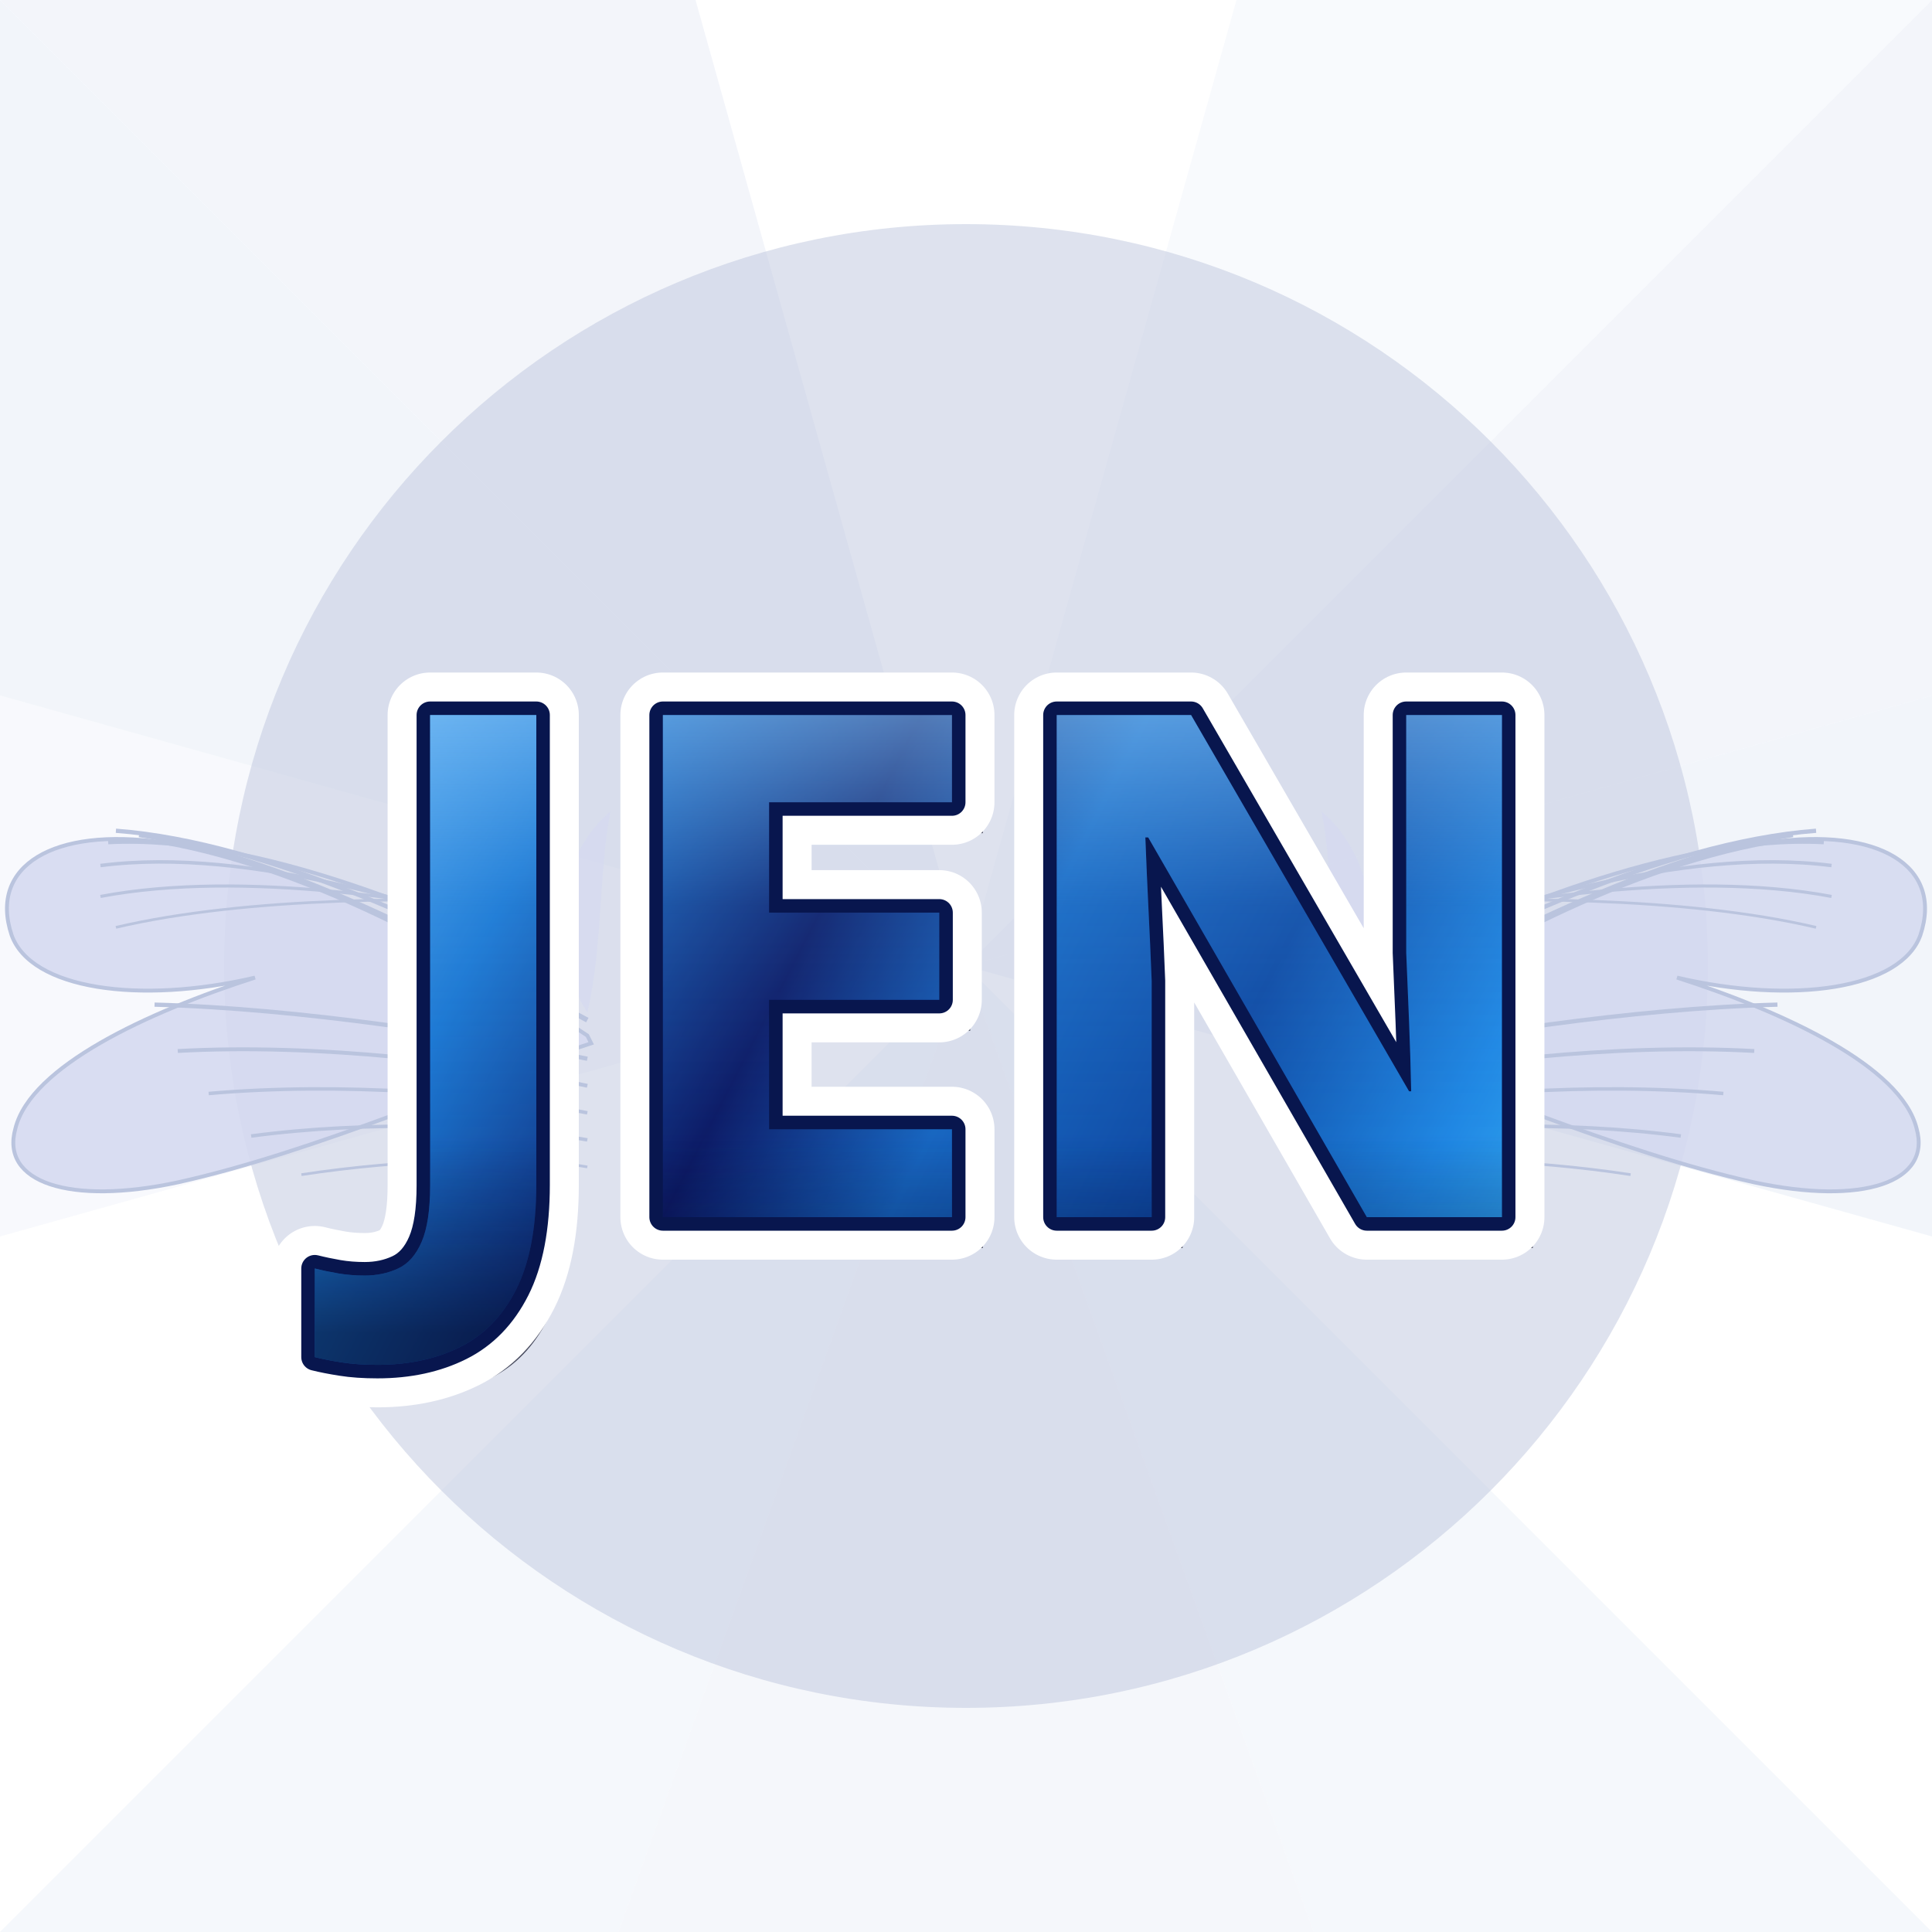
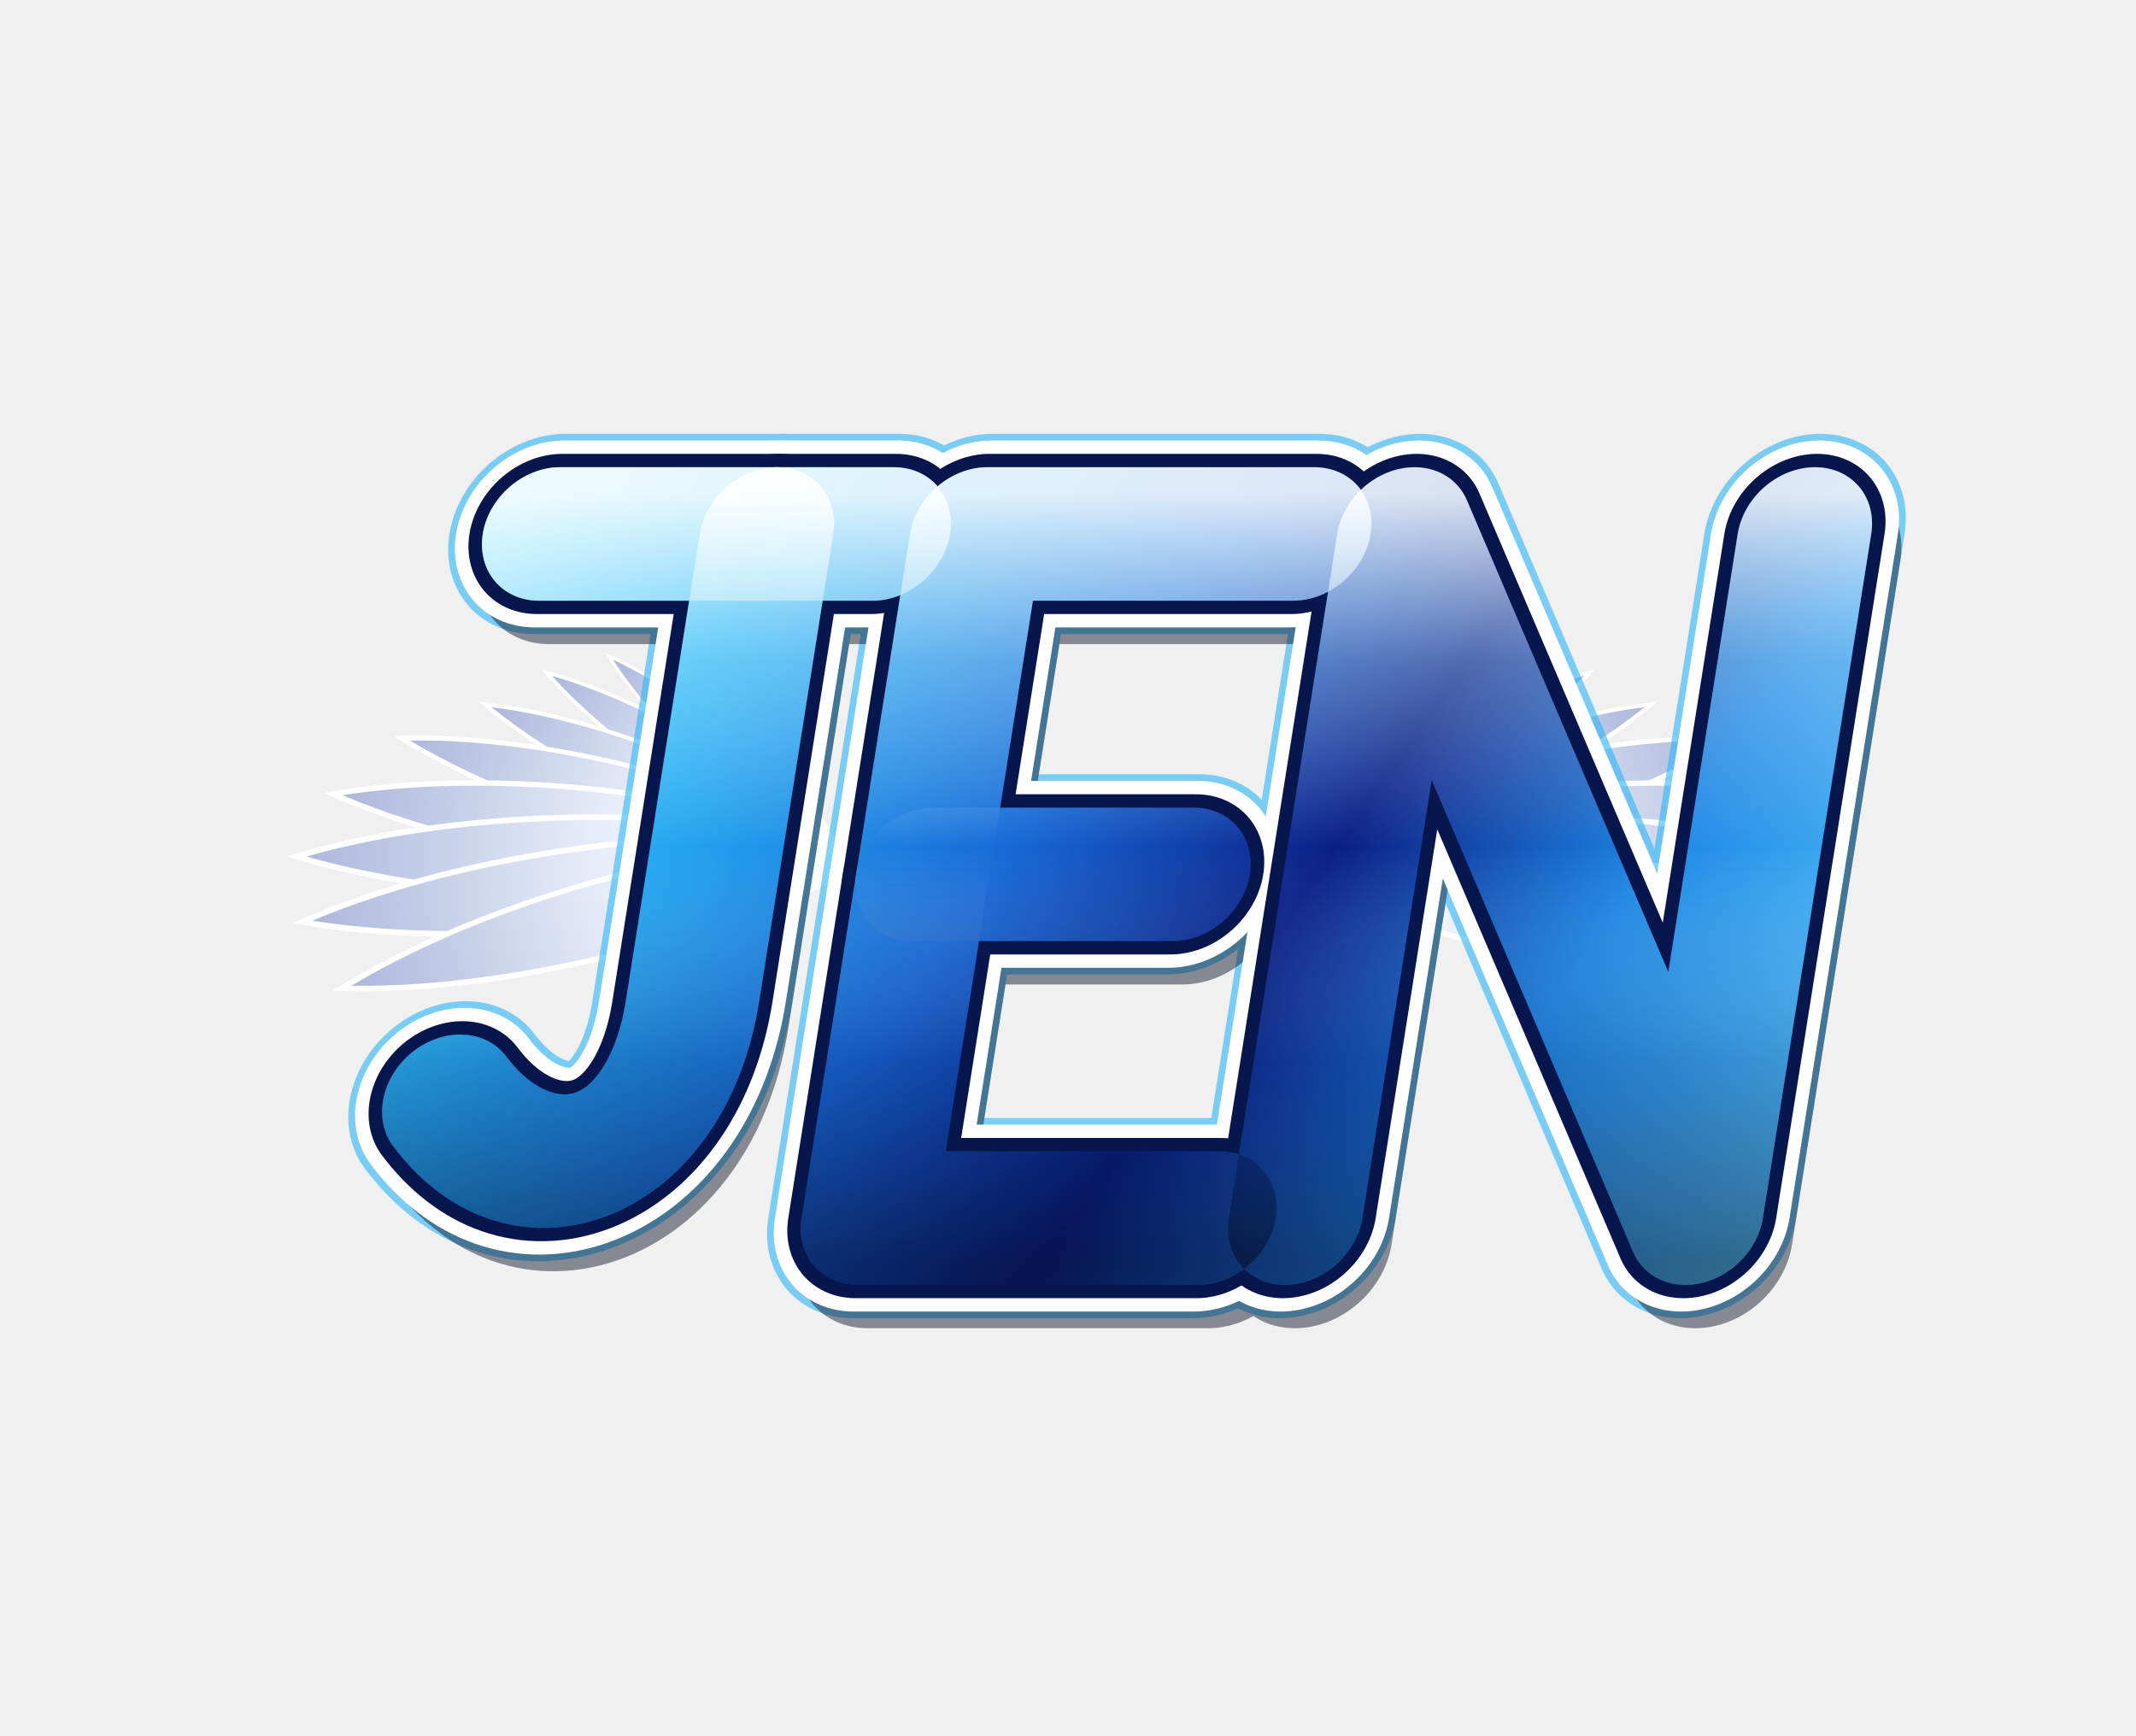
- <svg xmlns="http://www.w3.org/2000/svg" viewBox="0 0 500 500" width="500" height="500">
+ <svg xmlns="http://www.w3.org/2000/svg" xmlns:xlink="http://www.w3.org/1999/xlink" viewBox="0 0 640 520" width="640" height="520">
  <defs>
-     <linearGradient id="ribbon" x1="85" y1="175" x2="415" y2="345" gradientUnits="userSpaceOnUse">
-       <stop offset="0%" stop-color="#64b5f6" />
-       <stop offset="18%" stop-color="#1976d2" />
-       <stop offset="38%" stop-color="#0a1560" />
-       <stop offset="52%" stop-color="#1565c0" />
-       <stop offset="68%" stop-color="#0d47a1" />
-       <stop offset="84%" stop-color="#1e88e5" />
-       <stop offset="100%" stop-color="#40c4ff" />
+     <linearGradient id="ribbon" x1="120" y1="150" x2="540" y2="380" gradientUnits="userSpaceOnUse">
+       <stop offset="0%" stop-color="#8fe6ff" />
+       <stop offset="18%" stop-color="#29b6f6" />
+       <stop offset="42%" stop-color="#1769d6" />
+       <stop offset="60%" stop-color="#0a1f86" />
+       <stop offset="78%" stop-color="#1e88e5" />
+       <stop offset="100%" stop-color="#5fd0ff" />
    </linearGradient>
-     <linearGradient id="gloss" x1="250" y1="175" x2="250" y2="345" gradientUnits="userSpaceOnUse">
-       <stop offset="0%" stop-color="#90caf9" stop-opacity="0.65" />
-       <stop offset="35%" stop-color="#64b5f6" stop-opacity="0.15" />
-       <stop offset="100%" stop-color="#0d47a1" stop-opacity="0" />
+     <linearGradient id="gloss" x1="0" y1="148" x2="0" y2="378" gradientUnits="userSpaceOnUse">
+       <stop offset="0%" stop-color="#ffffff" stop-opacity="0.85" />
+       <stop offset="22%" stop-color="#d6f3ff" stop-opacity="0.35" />
+       <stop offset="46%" stop-color="#ffffff" stop-opacity="0" />
+       <stop offset="74%" stop-color="#071657" stop-opacity="0.22" />
+       <stop offset="100%" stop-color="#03081f" stop-opacity="0.5" />
    </linearGradient>
-     <linearGradient id="rimShadow" x1="250" y1="175" x2="250" y2="345" gradientUnits="userSpaceOnUse">
-       <stop offset="0%" stop-color="#081040" stop-opacity="0" />
-       <stop offset="70%" stop-color="#081040" stop-opacity="0" />
-       <stop offset="100%" stop-color="#040820" stop-opacity="0.55" />
+     <linearGradient id="featherGrad" x1="0" y1="0" x2="1" y2="0">
+       <stop offset="0%" stop-color="#aab6db" />
+       <stop offset="55%" stop-color="#e7ecf9" />
+       <stop offset="100%" stop-color="#ffffff" />
    </linearGradient>
-     <clipPath id="wingClipL">
-       <path d="M155,265 C120,240 68,210 20,205 C-10,203 -20,230 10,255 C-15,270 -8,298 25,298 C65,296 120,278 155,268 Z" />
-     </clipPath>
-     <clipPath id="wingClipR">
-       <path d="M345,265 C380,240 432,210 480,205 C510,203 520,230 490,255 C515,270 508,298 475,298 C435,296 380,278 345,268 Z" />
-     </clipPath>
+     <filter id="glow" x="-40%" y="-40%" width="180%" height="180%">
+       <feGaussianBlur stdDev="9" />
+     </filter>
+     <filter id="softglow" x="-60%" y="-60%" width="220%" height="220%">
+       <feGaussianBlur stdDev="7" />
+     </filter>
+     <g id="glyphs" fill="none" stroke-linecap="round" stroke-linejoin="round">
+       <path d="M140,160 L240,160" />
+       <path d="M205,160 L205,300 C205,349 167,363 137,330" />
+       <path d="M366,160 L268,160 L268,365 L370,365" />
+       <path d="M268,262 L346,262" />
+       <path d="M396,365 L396,160 L516,365 L516,160" />
+     </g>
+     <path id="feather" d="M0,0 C-32,-7 -74,-6 -104,3 C-74,12 -32,13 0,7 Z" />
+     <g id="leftwing">
+       <g transform="translate(250,252)" stroke="#ffffff" stroke-width="1.1">
+         <use xlink:href="#feather" transform="rotate(50) scale(0.72)" fill="url(#featherGrad)" />
+         <use xlink:href="#feather" transform="rotate(41) scale(0.84)" fill="url(#featherGrad)" />
+         <use xlink:href="#feather" transform="rotate(32) scale(0.96)" fill="url(#featherGrad)" />
+         <use xlink:href="#feather" transform="rotate(23) scale(1.08)" fill="url(#featherGrad)" />
+         <use xlink:href="#feather" transform="rotate(15) scale(1.28)" fill="url(#featherGrad)" />
+         <use xlink:href="#feather" transform="rotate(7)  scale(1.45)" fill="url(#featherGrad)" />
+         <use xlink:href="#feather" transform="rotate(0)  scale(1.55)" fill="url(#featherGrad)" />
+         <use xlink:href="#feather" transform="rotate(-7) scale(1.55)" fill="url(#featherGrad)" />
+         <use xlink:href="#feather" transform="rotate(-15) scale(1.48)" fill="url(#featherGrad)" />
+       </g>
+     </g>
  </defs>
-   <rect width="500" height="500" fill="white" />
-   <polygon points="250,250 500,0 500,180" fill="#eceff8" opacity="0.65" />
-   <polygon points="250,250 500,180 500,320" fill="#e5ecf6" opacity="0.50" />
-   <polygon points="250,250 320,0 500,0" fill="#f0f3fb" opacity="0.45" />
-   <polygon points="250,250 0,0 180,0" fill="#eceff8" opacity="0.65" />
-   <polygon points="250,250 0,180 0,0" fill="#e5ecf6" opacity="0.50" />
-   <polygon points="250,250 0,320 0,180" fill="#edf0f9" opacity="0.40" />
-   <polygon points="250,250 160,500 340,500" fill="#eceff8" opacity="0.50" />
-   <polygon points="250,250 340,500 500,500" fill="#e5ecf6" opacity="0.38" />
-   <polygon points="250,250 0,500 160,500" fill="#e5ecf6" opacity="0.38" />
-   <circle cx="250" cy="250" r="192" fill="#c0c8de" opacity="0.52" />
-   <g>
-     <path d="M152,268              C125,250 82,225 42,218              C14,214 -3,224 3,242              C8,256 36,260 66,253              C38,262 8,276 4,292              C0,306 18,312 46,306              C82,298 122,280 153,270 Z" fill="#d5daf0" opacity="0.88" />
-     <path d="M152,262 C138,240 148,218 158,210 C155,225 156,245 152,262 Z" fill="#d5daf0" opacity="0.75" />
-     <path d="M152,264 C122,248 76,222 36,216" fill="none" stroke="#bac4de" stroke-width="1.3" />
-     <path d="M149,258 C118,242 70,218 30,215" fill="none" stroke="#bac4de" stroke-width="1.1" />
-     <path d="M146,252 C115,237 67,216 28,218" fill="none" stroke="#bac4de" stroke-width="1.0" />
-     <path d="M144,246 C113,235 65,219 26,224" fill="none" stroke="#bac4de" stroke-width="0.9" />
-     <path d="M143,240 C112,233 63,225 26,232" fill="none" stroke="#bac4de" stroke-width="0.8" />
-     <path d="M143,234 C112,232 64,232 30,240" fill="none" stroke="#bac4de" stroke-width="0.7" />
-     <path d="M152,274 C122,268 78,261 40,260" fill="none" stroke="#bac4de" stroke-width="1.1" />
-     <path d="M152,281 C124,275 82,270 46,272" fill="none" stroke="#bac4de" stroke-width="1.0" />
-     <path d="M152,288 C127,283 88,280 54,283" fill="none" stroke="#bac4de" stroke-width="0.9" />
-     <path d="M152,295 C130,291 95,290 65,294" fill="none" stroke="#bac4de" stroke-width="0.9" />
-     <path d="M152,302 C135,299 104,300 78,304" fill="none" stroke="#bac4de" stroke-width="0.7" />
-     <path d="M152,268              C125,250 82,225 42,218              C14,214 -3,224 3,242              C8,256 36,260 66,253              C38,262 8,276 4,292              C0,306 18,312 46,306              C82,298 122,280 153,270 Z" fill="none" stroke="#bac4de" stroke-width="1" />
+   <use xlink:href="#leftwing" filter="url(#softglow)" opacity="0.45" />
+   <use xlink:href="#leftwing" transform="translate(640,0) scale(-1,1)" filter="url(#softglow)" opacity="0.45" />
+   <use xlink:href="#leftwing" />
+   <use xlink:href="#leftwing" transform="translate(640,0) scale(-1,1)" />
+   <g transform="translate(50,0) skewX(-9)">
+     <use xlink:href="#glyphs" stroke="#29b6f6" stroke-width="60" filter="url(#glow)" opacity="0.6" />
+     <use xlink:href="#glyphs" stroke="#05091f" stroke-width="50" opacity="0.45" transform="translate(5,8)" />
+     <use xlink:href="#glyphs" stroke="#ffffff" stroke-width="56" />
+     <use xlink:href="#glyphs" stroke="#08164e" stroke-width="48" />
+     <use xlink:href="#glyphs" stroke="url(#ribbon)" stroke-width="40" />
+     <use xlink:href="#glyphs" stroke="url(#gloss)" stroke-width="40" />
  </g>
-   <g transform="translate(500,0) scale(-1,1)">
-     <path d="M152,268              C125,250 82,225 42,218              C14,214 -3,224 3,242              C8,256 36,260 66,253              C38,262 8,276 4,292              C0,306 18,312 46,306              C82,298 122,280 153,270 Z" fill="#d5daf0" opacity="0.88" />
-     <path d="M152,262 C138,240 148,218 158,210 C155,225 156,245 152,262 Z" fill="#d5daf0" opacity="0.75" />
-     <path d="M152,264 C122,248 76,222 36,216" fill="none" stroke="#bac4de" stroke-width="1.3" />
-     <path d="M149,258 C118,242 70,218 30,215" fill="none" stroke="#bac4de" stroke-width="1.1" />
-     <path d="M146,252 C115,237 67,216 28,218" fill="none" stroke="#bac4de" stroke-width="1.0" />
-     <path d="M144,246 C113,235 65,219 26,224" fill="none" stroke="#bac4de" stroke-width="0.9" />
-     <path d="M143,240 C112,233 63,225 26,232" fill="none" stroke="#bac4de" stroke-width="0.8" />
-     <path d="M143,234 C112,232 64,232 30,240" fill="none" stroke="#bac4de" stroke-width="0.7" />
-     <path d="M152,274 C122,268 78,261 40,260" fill="none" stroke="#bac4de" stroke-width="1.1" />
-     <path d="M152,281 C124,275 82,270 46,272" fill="none" stroke="#bac4de" stroke-width="1.0" />
-     <path d="M152,288 C127,283 88,280 54,283" fill="none" stroke="#bac4de" stroke-width="0.9" />
-     <path d="M152,295 C130,291 95,290 65,294" fill="none" stroke="#bac4de" stroke-width="0.9" />
-     <path d="M152,302 C135,299 104,300 78,304" fill="none" stroke="#bac4de" stroke-width="0.7" />
-     <path d="M152,268              C125,250 82,225 42,218              C14,214 -3,224 3,242              C8,256 36,260 66,253              C38,262 8,276 4,292              C0,306 18,312 46,306              C82,298 122,280 153,270 Z" fill="none" stroke="#bac4de" stroke-width="1" />
-   </g>
-   <text x="258" y="323" text-anchor="middle" font-family="Impact, 'Arial Black', sans-serif" font-size="182" font-weight="900" fill="#03061c" opacity="0.68">JEN</text>
-   <text x="254" y="319" text-anchor="middle" font-family="Impact, 'Arial Black', sans-serif" font-size="182" font-weight="900" fill="#080e40" opacity="0.5">JEN</text>
-   <text x="250" y="315" text-anchor="middle" font-family="Impact, 'Arial Black', sans-serif" font-size="182" font-weight="900" fill="none" stroke="white" stroke-width="22" stroke-linejoin="round" stroke-linecap="round">JEN</text>
-   <text x="250" y="315" text-anchor="middle" font-family="Impact, 'Arial Black', sans-serif" font-size="182" font-weight="900" fill="none" stroke="#08164e" stroke-width="7" stroke-linejoin="round">JEN</text>
-   <text x="250" y="315" text-anchor="middle" font-family="Impact, 'Arial Black', sans-serif" font-size="182" font-weight="900" fill="url(#ribbon)">JEN</text>
-   <text x="250" y="315" text-anchor="middle" font-family="Impact, 'Arial Black', sans-serif" font-size="182" font-weight="900" fill="url(#gloss)">JEN</text>
-   <text x="250" y="315" text-anchor="middle" font-family="Impact, 'Arial Black', sans-serif" font-size="182" font-weight="900" fill="url(#rimShadow)">JEN</text>
</svg>
